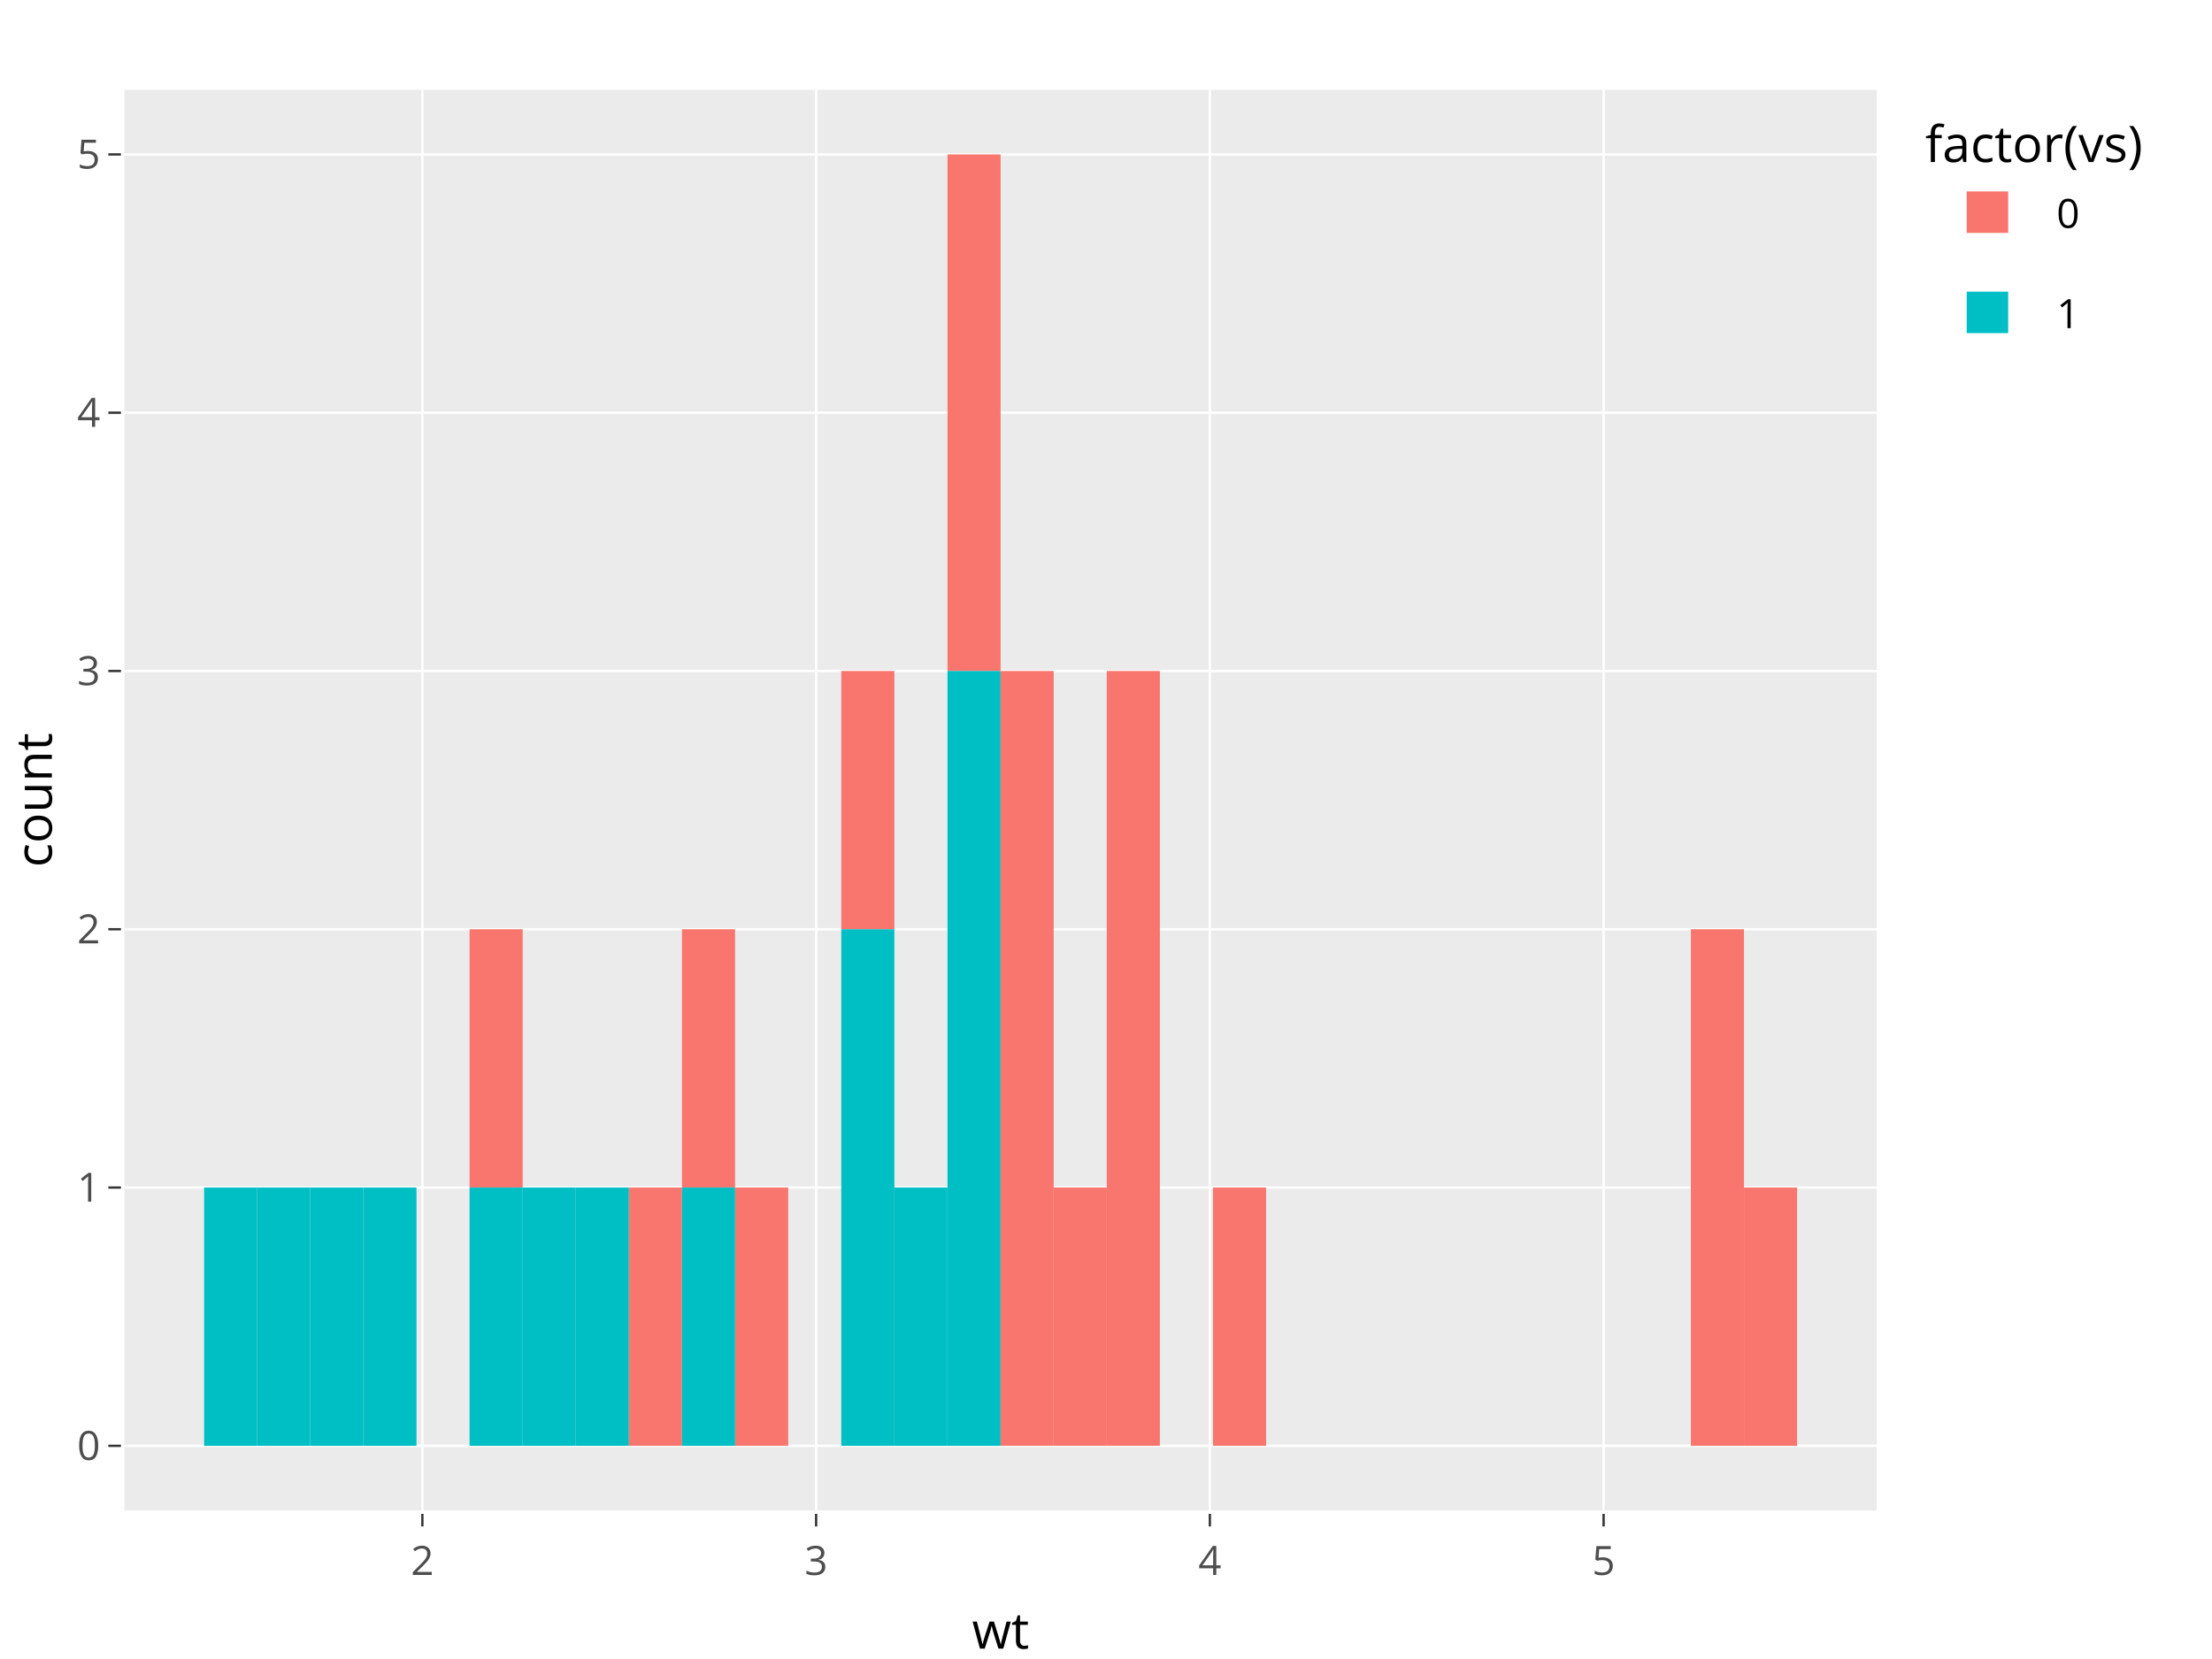
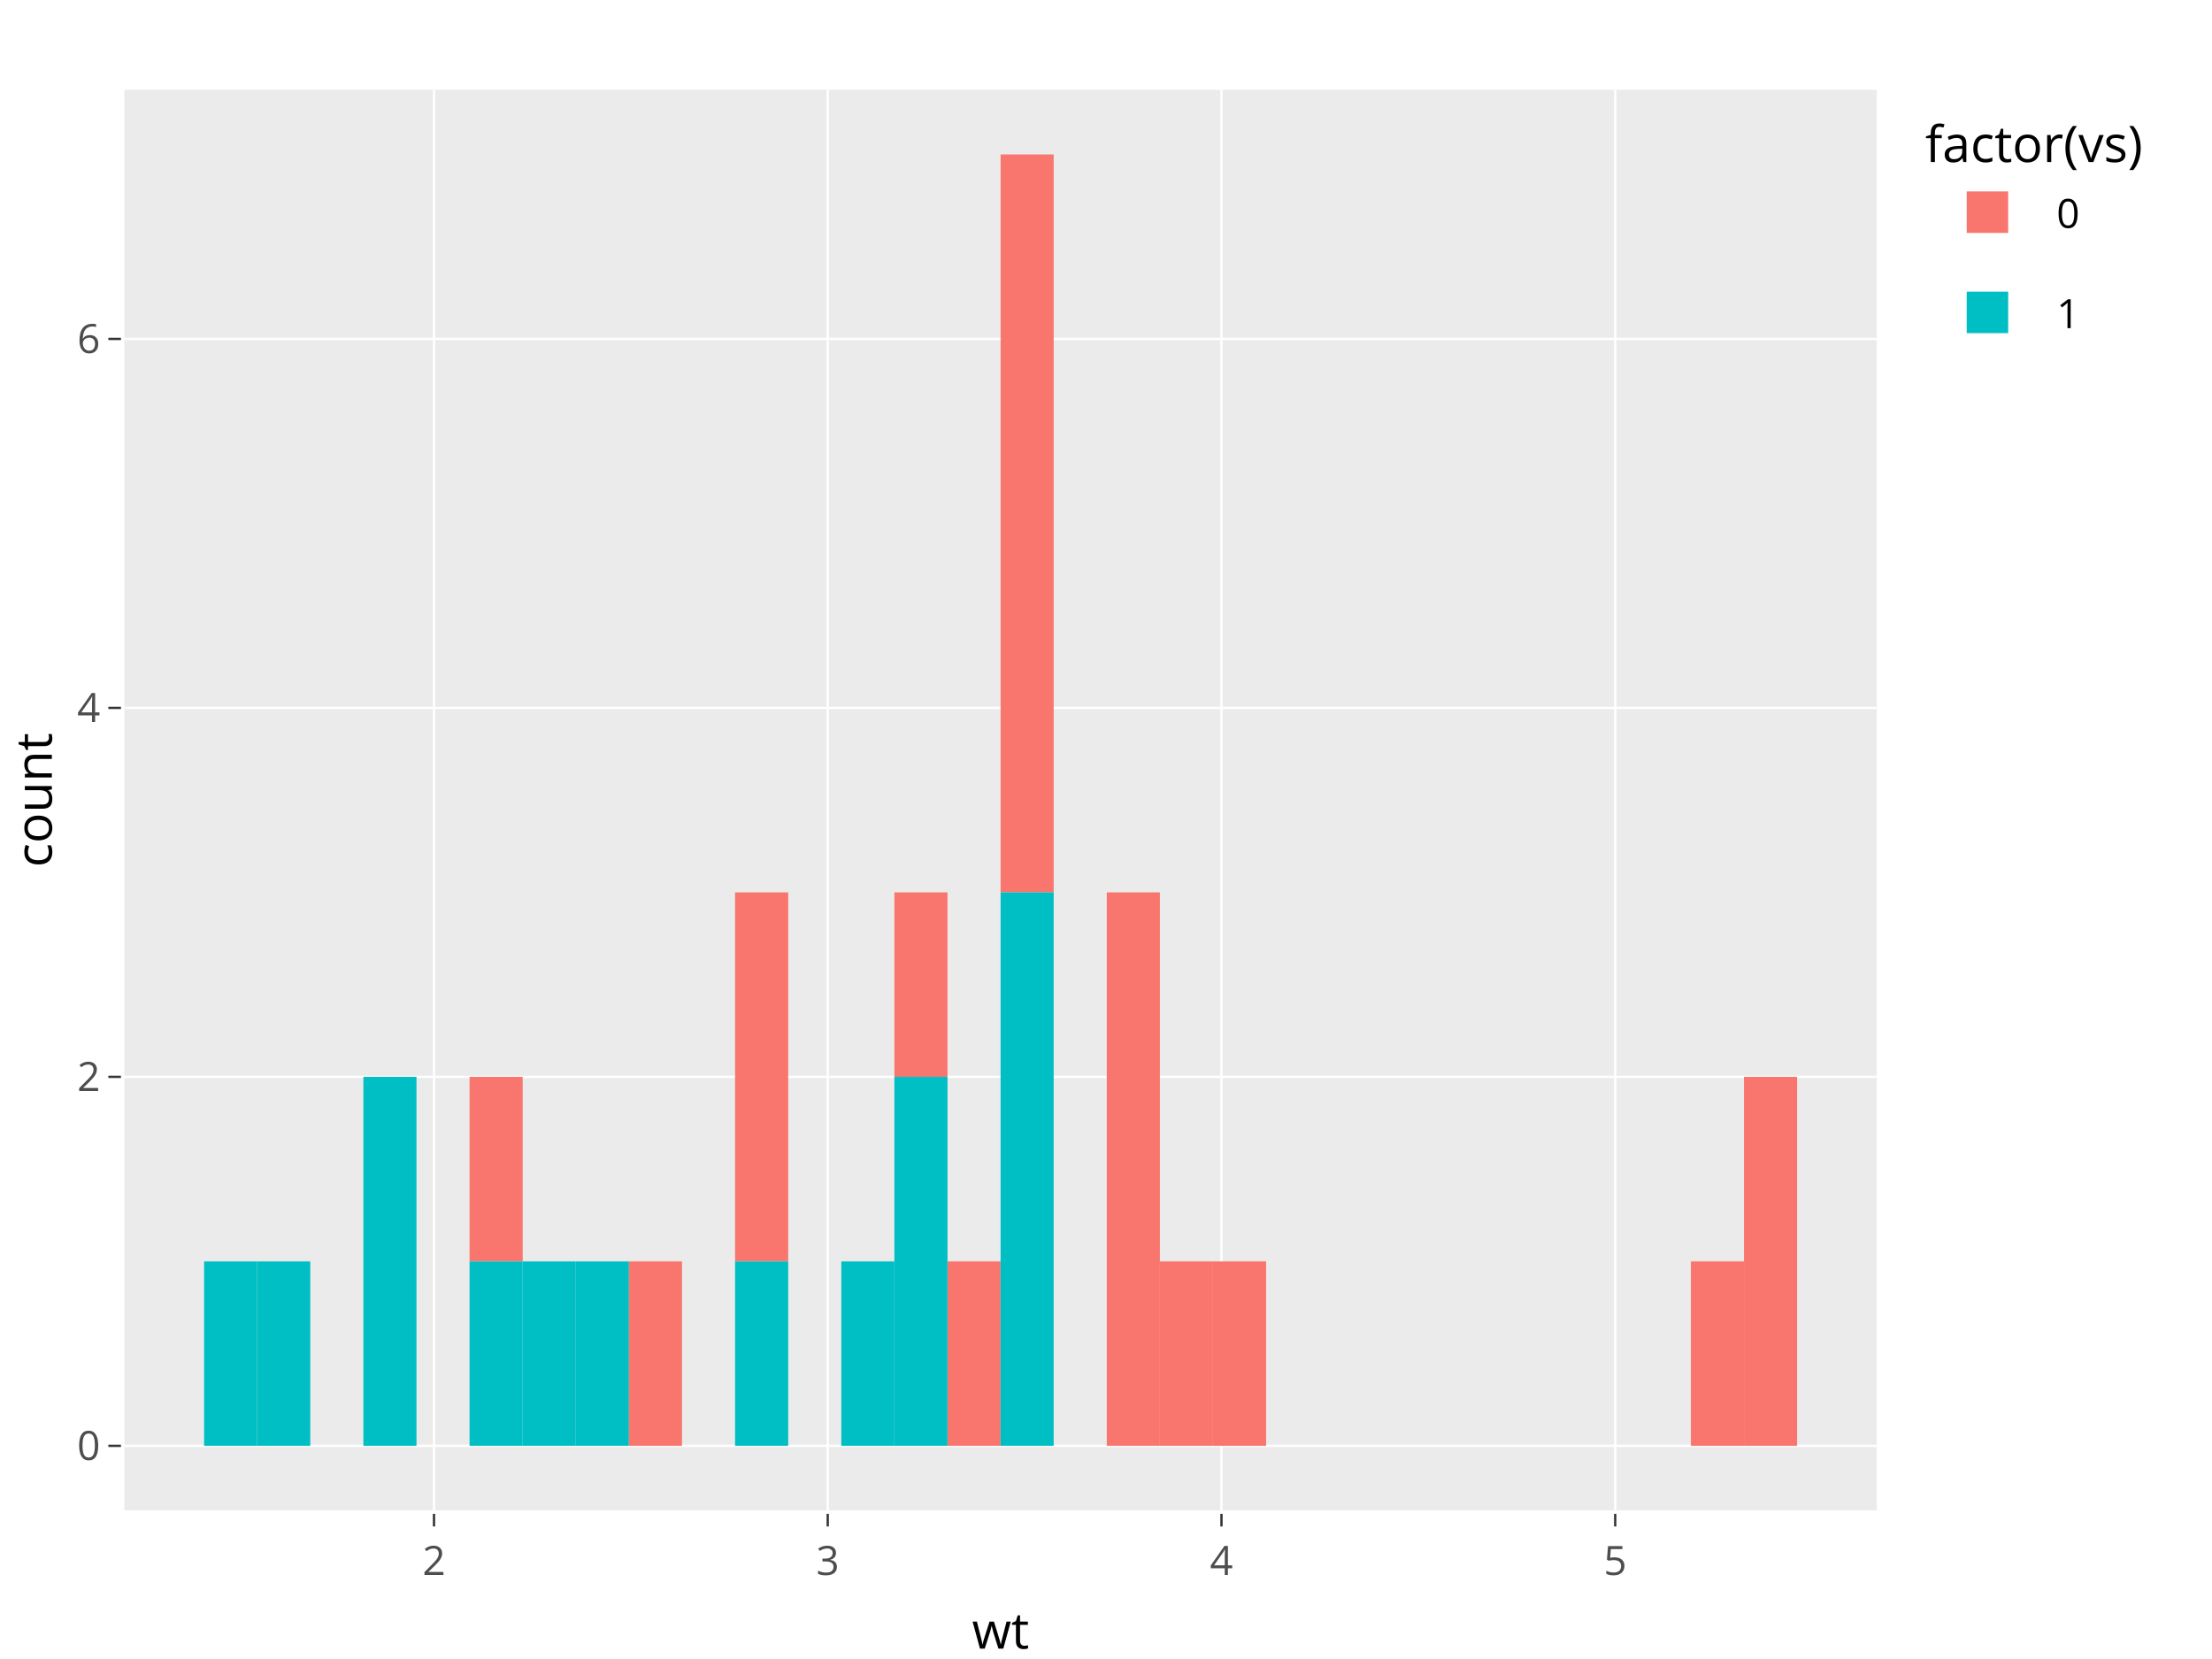
<svg xmlns="http://www.w3.org/2000/svg" class="main-svg" width="640" height="480" style="" viewBox="0 0 640 480">
  <rect x="0" y="0" width="640" height="480" style="fill: rgb(255, 255, 255); fill-opacity: 1;" />
  <defs id="defs-">
    <g class="clips">
      <clipPath id="clipxyplot" class="plotclip">
        <rect width="507" height="411" />
      </clipPath>
      <clipPath class="axesclip" id="clipx">
        <rect x="36" y="0" width="507" height="480" />
      </clipPath>
      <clipPath class="axesclip" id="clipy">
        <rect x="0" y="26" width="640" height="411" />
      </clipPath>
      <clipPath class="axesclip" id="clipxy">
        <rect x="36" y="26" width="507" height="411" />
      </clipPath>
    </g>
    <g class="gradients" />
    <g class="patterns" />
  </defs>
  <g class="bglayer">
    <rect class="bg" x="36" y="26" width="507" height="411" style="fill: rgb(235, 235, 235); fill-opacity: 1; stroke-width: 0;" />
  </g>
  <g class="layer-below">
    <g class="imagelayer" />
-     <g class="shapelayer" />
+     <g class="shapelayer">
+       <path data-index="0" fill-rule="evenodd" d="M36,437H543V26H36Z" style="opacity: 1; stroke: rgb(0, 0, 0); stroke-opacity: 0; fill: rgb(0, 0, 0); fill-opacity: 0; stroke-width: 0px;" />
+     </g>
  </g>
  <g class="cartesianlayer">
    <g class="subplot xy">
      <g class="layer-subplot">
        <g class="shapelayer" />
        <g class="imagelayer" />
      </g>
      <g class="gridlayer">
        <g class="x">
-           <path class="xgrid crisp" transform="translate(122.21,0)" d="M0,26v411" style="stroke: rgb(255, 255, 255); stroke-opacity: 1; stroke-width: 0.664px;" />
-           <path class="xgrid crisp" transform="translate(236.13,0)" d="M0,26v411" style="stroke: rgb(255, 255, 255); stroke-opacity: 1; stroke-width: 0.664px;" />
-           <path class="xgrid crisp" transform="translate(350.05,0)" d="M0,26v411" style="stroke: rgb(255, 255, 255); stroke-opacity: 1; stroke-width: 0.664px;" />
-           <path class="xgrid crisp" transform="translate(463.97,0)" d="M0,26v411" style="stroke: rgb(255, 255, 255); stroke-opacity: 1; stroke-width: 0.664px;" />
+           <path class="xgrid crisp" transform="translate(125.57,0)" d="M0,26v411" style="stroke: rgb(255, 255, 255); stroke-opacity: 1; stroke-width: 0.664px;" />
+           <path class="xgrid crisp" transform="translate(239.49,0)" d="M0,26v411" style="stroke: rgb(255, 255, 255); stroke-opacity: 1; stroke-width: 0.664px;" />
+           <path class="xgrid crisp" transform="translate(353.41,0)" d="M0,26v411" style="stroke: rgb(255, 255, 255); stroke-opacity: 1; stroke-width: 0.664px;" />
+           <path class="xgrid crisp" transform="translate(467.33,0)" d="M0,26v411" style="stroke: rgb(255, 255, 255); stroke-opacity: 1; stroke-width: 0.664px;" />
        </g>
        <g class="y">
          <path class="ygrid crisp" transform="translate(0,418.32)" d="M36,0h507" style="stroke: rgb(255, 255, 255); stroke-opacity: 1; stroke-width: 0.664px;" />
-           <path class="ygrid crisp" transform="translate(0,343.59)" d="M36,0h507" style="stroke: rgb(255, 255, 255); stroke-opacity: 1; stroke-width: 0.664px;" />
-           <path class="ygrid crisp" transform="translate(0,268.86)" d="M36,0h507" style="stroke: rgb(255, 255, 255); stroke-opacity: 1; stroke-width: 0.664px;" />
-           <path class="ygrid crisp" transform="translate(0,194.14)" d="M36,0h507" style="stroke: rgb(255, 255, 255); stroke-opacity: 1; stroke-width: 0.664px;" />
-           <path class="ygrid crisp" transform="translate(0,119.41)" d="M36,0h507" style="stroke: rgb(255, 255, 255); stroke-opacity: 1; stroke-width: 0.664px;" />
-           <path class="ygrid crisp" transform="translate(0,44.68)" d="M36,0h507" style="stroke: rgb(255, 255, 255); stroke-opacity: 1; stroke-width: 0.664px;" />
+           <path class="ygrid crisp" transform="translate(0,311.56)" d="M36,0h507" style="stroke: rgb(255, 255, 255); stroke-opacity: 1; stroke-width: 0.664px;" />
+           <path class="ygrid crisp" transform="translate(0,204.81)" d="M36,0h507" style="stroke: rgb(255, 255, 255); stroke-opacity: 1; stroke-width: 0.664px;" />
+           <path class="ygrid crisp" transform="translate(0,98.06)" d="M36,0h507" style="stroke: rgb(255, 255, 255); stroke-opacity: 1; stroke-width: 0.664px;" />
        </g>
      </g>
      <g class="zerolinelayer" />
      <path class="xlines-below" />
      <path class="ylines-below" />
      <g class="overlines-below" />
      <g class="xaxislayer-below" />
      <g class="yaxislayer-below" />
      <g class="overaxes-below" />
      <g class="plot" transform="translate(36,26)" clip-path="url(#clipxyplot)">
        <g class="barlayer mlayer">
          <g class="trace bars" style="opacity: 1;">
            <g class="points">
              <g class="point">
-                 <path d="M23.05,317.59V317.59H38.41V317.59Z" style="vector-effect: non-scaling-stroke; opacity: 1; stroke-width: 1.89px; fill: rgb(248, 118, 109); fill-opacity: 1; stroke: rgb(0, 0, 0); stroke-opacity: 0;" />
-               </g>
-               <g class="point">
-                 <path d="M38.41,317.59V317.59H53.77V317.59Z" style="vector-effect: non-scaling-stroke; opacity: 1; stroke-width: 1.89px; fill: rgb(248, 118, 109); fill-opacity: 1; stroke: rgb(0, 0, 0); stroke-opacity: 0;" />
-               </g>
-               <g class="point">
-                 <path d="M53.77,317.59V317.59H69.14V317.59Z" style="vector-effect: non-scaling-stroke; opacity: 1; stroke-width: 1.89px; fill: rgb(248, 118, 109); fill-opacity: 1; stroke: rgb(0, 0, 0); stroke-opacity: 0;" />
-               </g>
-               <g class="point">
-                 <path d="M69.14,317.59V317.59H84.5V317.59Z" style="vector-effect: non-scaling-stroke; opacity: 1; stroke-width: 1.89px; fill: rgb(248, 118, 109); fill-opacity: 1; stroke: rgb(0, 0, 0); stroke-opacity: 0;" />
+                 <path d="M23.05,338.94V338.94H38.41V338.94Z" style="vector-effect: non-scaling-stroke; opacity: 1; stroke-width: 1.89px; fill: rgb(248, 118, 109); fill-opacity: 1; stroke: rgb(0, 0, 0); stroke-opacity: 0;" />
+               </g>
+               <g class="point">
+                 <path d="M38.41,338.94V338.94H53.77V338.94Z" style="vector-effect: non-scaling-stroke; opacity: 1; stroke-width: 1.89px; fill: rgb(248, 118, 109); fill-opacity: 1; stroke: rgb(0, 0, 0); stroke-opacity: 0;" />
+               </g>
+               <g class="point">
+                 <path d="M53.77,392.32V392.32H69.14V392.32Z" style="vector-effect: non-scaling-stroke; opacity: 1; stroke-width: 1.89px; fill: rgb(248, 118, 109); fill-opacity: 1; stroke: rgb(0, 0, 0); stroke-opacity: 0;" />
+               </g>
+               <g class="point">
+                 <path d="M69.14,285.56V285.56H84.5V285.56Z" style="vector-effect: non-scaling-stroke; opacity: 1; stroke-width: 1.89px; fill: rgb(248, 118, 109); fill-opacity: 1; stroke: rgb(0, 0, 0); stroke-opacity: 0;" />
              </g>
              <g class="point">
                <path d="M84.5,392.32V392.32H99.86V392.32Z" style="vector-effect: non-scaling-stroke; opacity: 1; stroke-width: 1.89px; fill: rgb(248, 118, 109); fill-opacity: 1; stroke: rgb(0, 0, 0); stroke-opacity: 0;" />
              </g>
              <g class="point">
-                 <path d="M99.86,317.59V242.86H115.23V317.59Z" style="vector-effect: non-scaling-stroke; opacity: 1; stroke-width: 1.89px; fill: rgb(248, 118, 109); fill-opacity: 1; stroke: rgb(0, 0, 0); stroke-opacity: 0;" />
-               </g>
-               <g class="point">
-                 <path d="M115.23,317.59V317.59H130.59V317.59Z" style="vector-effect: non-scaling-stroke; opacity: 1; stroke-width: 1.89px; fill: rgb(248, 118, 109); fill-opacity: 1; stroke: rgb(0, 0, 0); stroke-opacity: 0;" />
-               </g>
-               <g class="point">
-                 <path d="M130.59,317.59V317.59H145.95V317.59Z" style="vector-effect: non-scaling-stroke; opacity: 1; stroke-width: 1.89px; fill: rgb(248, 118, 109); fill-opacity: 1; stroke: rgb(0, 0, 0); stroke-opacity: 0;" />
-               </g>
-               <g class="point">
-                 <path d="M145.95,392.32V317.59H161.32V392.32Z" style="vector-effect: non-scaling-stroke; opacity: 1; stroke-width: 1.89px; fill: rgb(248, 118, 109); fill-opacity: 1; stroke: rgb(0, 0, 0); stroke-opacity: 0;" />
-               </g>
-               <g class="point">
-                 <path d="M161.32,317.59V242.86H176.68V317.59Z" style="vector-effect: non-scaling-stroke; opacity: 1; stroke-width: 1.89px; fill: rgb(248, 118, 109); fill-opacity: 1; stroke: rgb(0, 0, 0); stroke-opacity: 0;" />
-               </g>
-               <g class="point">
-                 <path d="M176.68,392.32V317.59H192.05V392.32Z" style="vector-effect: non-scaling-stroke; opacity: 1; stroke-width: 1.89px; fill: rgb(248, 118, 109); fill-opacity: 1; stroke: rgb(0, 0, 0); stroke-opacity: 0;" />
+                 <path d="M99.86,338.94V285.56H115.23V338.94Z" style="vector-effect: non-scaling-stroke; opacity: 1; stroke-width: 1.89px; fill: rgb(248, 118, 109); fill-opacity: 1; stroke: rgb(0, 0, 0); stroke-opacity: 0;" />
+               </g>
+               <g class="point">
+                 <path d="M115.23,338.94V338.94H130.59V338.94Z" style="vector-effect: non-scaling-stroke; opacity: 1; stroke-width: 1.89px; fill: rgb(248, 118, 109); fill-opacity: 1; stroke: rgb(0, 0, 0); stroke-opacity: 0;" />
+               </g>
+               <g class="point">
+                 <path d="M130.59,338.94V338.94H145.95V338.94Z" style="vector-effect: non-scaling-stroke; opacity: 1; stroke-width: 1.89px; fill: rgb(248, 118, 109); fill-opacity: 1; stroke: rgb(0, 0, 0); stroke-opacity: 0;" />
+               </g>
+               <g class="point">
+                 <path d="M145.95,392.32V338.94H161.32V392.32Z" style="vector-effect: non-scaling-stroke; opacity: 1; stroke-width: 1.89px; fill: rgb(248, 118, 109); fill-opacity: 1; stroke: rgb(0, 0, 0); stroke-opacity: 0;" />
+               </g>
+               <g class="point">
+                 <path d="M161.32,392.32V392.32H176.68V392.32Z" style="vector-effect: non-scaling-stroke; opacity: 1; stroke-width: 1.89px; fill: rgb(248, 118, 109); fill-opacity: 1; stroke: rgb(0, 0, 0); stroke-opacity: 0;" />
+               </g>
+               <g class="point">
+                 <path d="M176.68,338.94V232.19H192.05V338.94Z" style="vector-effect: non-scaling-stroke; opacity: 1; stroke-width: 1.89px; fill: rgb(248, 118, 109); fill-opacity: 1; stroke: rgb(0, 0, 0); stroke-opacity: 0;" />
              </g>
              <g class="point">
                <path d="M192.05,392.32V392.32H207.41V392.32Z" style="vector-effect: non-scaling-stroke; opacity: 1; stroke-width: 1.89px; fill: rgb(248, 118, 109); fill-opacity: 1; stroke: rgb(0, 0, 0); stroke-opacity: 0;" />
              </g>
              <g class="point">
-                 <path d="M207.41,242.86V168.14H222.77V242.86Z" style="vector-effect: non-scaling-stroke; opacity: 1; stroke-width: 1.89px; fill: rgb(248, 118, 109); fill-opacity: 1; stroke: rgb(0, 0, 0); stroke-opacity: 0;" />
-               </g>
-               <g class="point">
-                 <path d="M222.77,317.59V317.59H238.14V317.59Z" style="vector-effect: non-scaling-stroke; opacity: 1; stroke-width: 1.89px; fill: rgb(248, 118, 109); fill-opacity: 1; stroke: rgb(0, 0, 0); stroke-opacity: 0;" />
-               </g>
-               <g class="point">
-                 <path d="M238.14,168.14V18.68H253.5V168.14Z" style="vector-effect: non-scaling-stroke; opacity: 1; stroke-width: 1.89px; fill: rgb(248, 118, 109); fill-opacity: 1; stroke: rgb(0, 0, 0); stroke-opacity: 0;" />
-               </g>
-               <g class="point">
-                 <path d="M253.5,392.32V168.14H268.86V392.32Z" style="vector-effect: non-scaling-stroke; opacity: 1; stroke-width: 1.89px; fill: rgb(248, 118, 109); fill-opacity: 1; stroke: rgb(0, 0, 0); stroke-opacity: 0;" />
-               </g>
-               <g class="point">
-                 <path d="M268.86,392.32V317.59H284.23V392.32Z" style="vector-effect: non-scaling-stroke; opacity: 1; stroke-width: 1.89px; fill: rgb(248, 118, 109); fill-opacity: 1; stroke: rgb(0, 0, 0); stroke-opacity: 0;" />
-               </g>
-               <g class="point">
-                 <path d="M284.23,392.32V168.14H299.59V392.32Z" style="vector-effect: non-scaling-stroke; opacity: 1; stroke-width: 1.89px; fill: rgb(248, 118, 109); fill-opacity: 1; stroke: rgb(0, 0, 0); stroke-opacity: 0;" />
-               </g>
-               <g class="point">
-                 <path d="M299.59,392.32V392.32H314.95V392.32Z" style="vector-effect: non-scaling-stroke; opacity: 1; stroke-width: 1.89px; fill: rgb(248, 118, 109); fill-opacity: 1; stroke: rgb(0, 0, 0); stroke-opacity: 0;" />
-               </g>
-               <g class="point">
-                 <path d="M314.95,392.32V317.59H330.32V392.32Z" style="vector-effect: non-scaling-stroke; opacity: 1; stroke-width: 1.89px; fill: rgb(248, 118, 109); fill-opacity: 1; stroke: rgb(0, 0, 0); stroke-opacity: 0;" />
+                 <path d="M207.41,338.94V338.94H222.77V338.94Z" style="vector-effect: non-scaling-stroke; opacity: 1; stroke-width: 1.89px; fill: rgb(248, 118, 109); fill-opacity: 1; stroke: rgb(0, 0, 0); stroke-opacity: 0;" />
+               </g>
+               <g class="point">
+                 <path d="M222.77,285.56V232.19H238.14V285.56Z" style="vector-effect: non-scaling-stroke; opacity: 1; stroke-width: 1.89px; fill: rgb(248, 118, 109); fill-opacity: 1; stroke: rgb(0, 0, 0); stroke-opacity: 0;" />
+               </g>
+               <g class="point">
+                 <path d="M238.14,392.32V338.94H253.5V392.32Z" style="vector-effect: non-scaling-stroke; opacity: 1; stroke-width: 1.89px; fill: rgb(248, 118, 109); fill-opacity: 1; stroke: rgb(0, 0, 0); stroke-opacity: 0;" />
+               </g>
+               <g class="point">
+                 <path d="M253.5,232.19V18.68H268.86V232.19Z" style="vector-effect: non-scaling-stroke; opacity: 1; stroke-width: 1.89px; fill: rgb(248, 118, 109); fill-opacity: 1; stroke: rgb(0, 0, 0); stroke-opacity: 0;" />
+               </g>
+               <g class="point">
+                 <path d="M268.86,392.32V392.32H284.23V392.32Z" style="vector-effect: non-scaling-stroke; opacity: 1; stroke-width: 1.89px; fill: rgb(248, 118, 109); fill-opacity: 1; stroke: rgb(0, 0, 0); stroke-opacity: 0;" />
+               </g>
+               <g class="point">
+                 <path d="M284.23,392.32V232.19H299.59V392.32Z" style="vector-effect: non-scaling-stroke; opacity: 1; stroke-width: 1.89px; fill: rgb(248, 118, 109); fill-opacity: 1; stroke: rgb(0, 0, 0); stroke-opacity: 0;" />
+               </g>
+               <g class="point">
+                 <path d="M299.59,392.32V338.94H314.95V392.32Z" style="vector-effect: non-scaling-stroke; opacity: 1; stroke-width: 1.89px; fill: rgb(248, 118, 109); fill-opacity: 1; stroke: rgb(0, 0, 0); stroke-opacity: 0;" />
+               </g>
+               <g class="point">
+                 <path d="M314.95,392.32V338.94H330.32V392.32Z" style="vector-effect: non-scaling-stroke; opacity: 1; stroke-width: 1.89px; fill: rgb(248, 118, 109); fill-opacity: 1; stroke: rgb(0, 0, 0); stroke-opacity: 0;" />
              </g>
              <g class="point">
                <path d="M330.32,392.32V392.32H345.68V392.32Z" style="vector-effect: non-scaling-stroke; opacity: 1; stroke-width: 1.89px; fill: rgb(248, 118, 109); fill-opacity: 1; stroke: rgb(0, 0, 0); stroke-opacity: 0;" />
              </g>
              <g class="point">
                <path d="M345.68,392.32V392.32H361.05V392.32Z" style="vector-effect: non-scaling-stroke; opacity: 1; stroke-width: 1.89px; fill: rgb(248, 118, 109); fill-opacity: 1; stroke: rgb(0, 0, 0); stroke-opacity: 0;" />
              </g>
              <g class="point">
                <path d="M361.05,392.32V392.32H376.41V392.32Z" style="vector-effect: non-scaling-stroke; opacity: 1; stroke-width: 1.89px; fill: rgb(248, 118, 109); fill-opacity: 1; stroke: rgb(0, 0, 0); stroke-opacity: 0;" />
              </g>
              <g class="point">
                <path d="M376.41,392.32V392.32H391.77V392.32Z" style="vector-effect: non-scaling-stroke; opacity: 1; stroke-width: 1.89px; fill: rgb(248, 118, 109); fill-opacity: 1; stroke: rgb(0, 0, 0); stroke-opacity: 0;" />
              </g>
              <g class="point">
                <path d="M391.77,392.32V392.32H407.14V392.32Z" style="vector-effect: non-scaling-stroke; opacity: 1; stroke-width: 1.89px; fill: rgb(248, 118, 109); fill-opacity: 1; stroke: rgb(0, 0, 0); stroke-opacity: 0;" />
              </g>
              <g class="point">
                <path d="M407.14,392.32V392.32H422.5V392.32Z" style="vector-effect: non-scaling-stroke; opacity: 1; stroke-width: 1.89px; fill: rgb(248, 118, 109); fill-opacity: 1; stroke: rgb(0, 0, 0); stroke-opacity: 0;" />
              </g>
              <g class="point">
                <path d="M422.5,392.32V392.32H437.86V392.32Z" style="vector-effect: non-scaling-stroke; opacity: 1; stroke-width: 1.89px; fill: rgb(248, 118, 109); fill-opacity: 1; stroke: rgb(0, 0, 0); stroke-opacity: 0;" />
              </g>
              <g class="point">
                <path d="M437.86,392.32V392.32H453.23V392.32Z" style="vector-effect: non-scaling-stroke; opacity: 1; stroke-width: 1.89px; fill: rgb(248, 118, 109); fill-opacity: 1; stroke: rgb(0, 0, 0); stroke-opacity: 0;" />
              </g>
              <g class="point">
-                 <path d="M453.23,392.32V242.86H468.59V392.32Z" style="vector-effect: non-scaling-stroke; opacity: 1; stroke-width: 1.89px; fill: rgb(248, 118, 109); fill-opacity: 1; stroke: rgb(0, 0, 0); stroke-opacity: 0;" />
-               </g>
-               <g class="point">
-                 <path d="M468.59,392.32V317.59H483.95V392.32Z" style="vector-effect: non-scaling-stroke; opacity: 1; stroke-width: 1.89px; fill: rgb(248, 118, 109); fill-opacity: 1; stroke: rgb(0, 0, 0); stroke-opacity: 0;" />
+                 <path d="M453.23,392.32V338.94H468.59V392.32Z" style="vector-effect: non-scaling-stroke; opacity: 1; stroke-width: 1.89px; fill: rgb(248, 118, 109); fill-opacity: 1; stroke: rgb(0, 0, 0); stroke-opacity: 0;" />
+               </g>
+               <g class="point">
+                 <path d="M468.59,392.32V285.56H483.95V392.32Z" style="vector-effect: non-scaling-stroke; opacity: 1; stroke-width: 1.89px; fill: rgb(248, 118, 109); fill-opacity: 1; stroke: rgb(0, 0, 0); stroke-opacity: 0;" />
              </g>
            </g>
          </g>
          <g class="trace bars" style="opacity: 1;">
            <g class="points">
              <g class="point">
-                 <path d="M23.05,392.32V317.59H38.41V392.32Z" style="vector-effect: non-scaling-stroke; opacity: 1; stroke-width: 1.89px; fill: rgb(0, 191, 196); fill-opacity: 1; stroke: rgb(0, 0, 0); stroke-opacity: 0;" />
-               </g>
-               <g class="point">
-                 <path d="M38.41,392.32V317.59H53.77V392.32Z" style="vector-effect: non-scaling-stroke; opacity: 1; stroke-width: 1.89px; fill: rgb(0, 191, 196); fill-opacity: 1; stroke: rgb(0, 0, 0); stroke-opacity: 0;" />
-               </g>
-               <g class="point">
-                 <path d="M53.77,392.32V317.59H69.14V392.32Z" style="vector-effect: non-scaling-stroke; opacity: 1; stroke-width: 1.89px; fill: rgb(0, 191, 196); fill-opacity: 1; stroke: rgb(0, 0, 0); stroke-opacity: 0;" />
-               </g>
-               <g class="point">
-                 <path d="M69.14,392.32V317.59H84.5V392.32Z" style="vector-effect: non-scaling-stroke; opacity: 1; stroke-width: 1.89px; fill: rgb(0, 191, 196); fill-opacity: 1; stroke: rgb(0, 0, 0); stroke-opacity: 0;" />
+                 <path d="M23.05,392.32V338.94H38.41V392.32Z" style="vector-effect: non-scaling-stroke; opacity: 1; stroke-width: 1.89px; fill: rgb(0, 191, 196); fill-opacity: 1; stroke: rgb(0, 0, 0); stroke-opacity: 0;" />
+               </g>
+               <g class="point">
+                 <path d="M38.41,392.32V338.94H53.77V392.32Z" style="vector-effect: non-scaling-stroke; opacity: 1; stroke-width: 1.89px; fill: rgb(0, 191, 196); fill-opacity: 1; stroke: rgb(0, 0, 0); stroke-opacity: 0;" />
+               </g>
+               <g class="point">
+                 <path d="M53.77,392.32V392.32H69.14V392.32Z" style="vector-effect: non-scaling-stroke; opacity: 1; stroke-width: 1.89px; fill: rgb(0, 191, 196); fill-opacity: 1; stroke: rgb(0, 0, 0); stroke-opacity: 0;" />
+               </g>
+               <g class="point">
+                 <path d="M69.14,392.32V285.56H84.5V392.32Z" style="vector-effect: non-scaling-stroke; opacity: 1; stroke-width: 1.89px; fill: rgb(0, 191, 196); fill-opacity: 1; stroke: rgb(0, 0, 0); stroke-opacity: 0;" />
              </g>
              <g class="point">
                <path d="M84.5,392.32V392.32H99.86V392.32Z" style="vector-effect: non-scaling-stroke; opacity: 1; stroke-width: 1.89px; fill: rgb(0, 191, 196); fill-opacity: 1; stroke: rgb(0, 0, 0); stroke-opacity: 0;" />
              </g>
              <g class="point">
-                 <path d="M99.86,392.32V317.59H115.23V392.32Z" style="vector-effect: non-scaling-stroke; opacity: 1; stroke-width: 1.89px; fill: rgb(0, 191, 196); fill-opacity: 1; stroke: rgb(0, 0, 0); stroke-opacity: 0;" />
-               </g>
-               <g class="point">
-                 <path d="M115.23,392.32V317.59H130.59V392.32Z" style="vector-effect: non-scaling-stroke; opacity: 1; stroke-width: 1.89px; fill: rgb(0, 191, 196); fill-opacity: 1; stroke: rgb(0, 0, 0); stroke-opacity: 0;" />
-               </g>
-               <g class="point">
-                 <path d="M130.59,392.32V317.59H145.95V392.32Z" style="vector-effect: non-scaling-stroke; opacity: 1; stroke-width: 1.89px; fill: rgb(0, 191, 196); fill-opacity: 1; stroke: rgb(0, 0, 0); stroke-opacity: 0;" />
+                 <path d="M99.86,392.32V338.94H115.23V392.32Z" style="vector-effect: non-scaling-stroke; opacity: 1; stroke-width: 1.89px; fill: rgb(0, 191, 196); fill-opacity: 1; stroke: rgb(0, 0, 0); stroke-opacity: 0;" />
+               </g>
+               <g class="point">
+                 <path d="M115.23,392.32V338.94H130.59V392.32Z" style="vector-effect: non-scaling-stroke; opacity: 1; stroke-width: 1.89px; fill: rgb(0, 191, 196); fill-opacity: 1; stroke: rgb(0, 0, 0); stroke-opacity: 0;" />
+               </g>
+               <g class="point">
+                 <path d="M130.59,392.32V338.94H145.95V392.32Z" style="vector-effect: non-scaling-stroke; opacity: 1; stroke-width: 1.89px; fill: rgb(0, 191, 196); fill-opacity: 1; stroke: rgb(0, 0, 0); stroke-opacity: 0;" />
              </g>
              <g class="point">
                <path d="M145.95,392.32V392.32H161.32V392.32Z" style="vector-effect: non-scaling-stroke; opacity: 1; stroke-width: 1.89px; fill: rgb(0, 191, 196); fill-opacity: 1; stroke: rgb(0, 0, 0); stroke-opacity: 0;" />
              </g>
              <g class="point">
-                 <path d="M161.32,392.32V317.59H176.68V392.32Z" style="vector-effect: non-scaling-stroke; opacity: 1; stroke-width: 1.89px; fill: rgb(0, 191, 196); fill-opacity: 1; stroke: rgb(0, 0, 0); stroke-opacity: 0;" />
-               </g>
-               <g class="point">
-                 <path d="M176.68,392.32V392.32H192.05V392.32Z" style="vector-effect: non-scaling-stroke; opacity: 1; stroke-width: 1.89px; fill: rgb(0, 191, 196); fill-opacity: 1; stroke: rgb(0, 0, 0); stroke-opacity: 0;" />
+                 <path d="M161.32,392.32V392.32H176.68V392.32Z" style="vector-effect: non-scaling-stroke; opacity: 1; stroke-width: 1.89px; fill: rgb(0, 191, 196); fill-opacity: 1; stroke: rgb(0, 0, 0); stroke-opacity: 0;" />
+               </g>
+               <g class="point">
+                 <path d="M176.68,392.32V338.94H192.05V392.32Z" style="vector-effect: non-scaling-stroke; opacity: 1; stroke-width: 1.89px; fill: rgb(0, 191, 196); fill-opacity: 1; stroke: rgb(0, 0, 0); stroke-opacity: 0;" />
              </g>
              <g class="point">
                <path d="M192.05,392.32V392.32H207.41V392.32Z" style="vector-effect: non-scaling-stroke; opacity: 1; stroke-width: 1.89px; fill: rgb(0, 191, 196); fill-opacity: 1; stroke: rgb(0, 0, 0); stroke-opacity: 0;" />
              </g>
              <g class="point">
-                 <path d="M207.41,392.32V242.86H222.77V392.32Z" style="vector-effect: non-scaling-stroke; opacity: 1; stroke-width: 1.89px; fill: rgb(0, 191, 196); fill-opacity: 1; stroke: rgb(0, 0, 0); stroke-opacity: 0;" />
-               </g>
-               <g class="point">
-                 <path d="M222.77,392.32V317.59H238.14V392.32Z" style="vector-effect: non-scaling-stroke; opacity: 1; stroke-width: 1.89px; fill: rgb(0, 191, 196); fill-opacity: 1; stroke: rgb(0, 0, 0); stroke-opacity: 0;" />
-               </g>
-               <g class="point">
-                 <path d="M238.14,392.32V168.14H253.5V392.32Z" style="vector-effect: non-scaling-stroke; opacity: 1; stroke-width: 1.89px; fill: rgb(0, 191, 196); fill-opacity: 1; stroke: rgb(0, 0, 0); stroke-opacity: 0;" />
-               </g>
-               <g class="point">
-                 <path d="M253.5,392.32V392.32H268.86V392.32Z" style="vector-effect: non-scaling-stroke; opacity: 1; stroke-width: 1.89px; fill: rgb(0, 191, 196); fill-opacity: 1; stroke: rgb(0, 0, 0); stroke-opacity: 0;" />
+                 <path d="M207.41,392.32V338.94H222.77V392.32Z" style="vector-effect: non-scaling-stroke; opacity: 1; stroke-width: 1.89px; fill: rgb(0, 191, 196); fill-opacity: 1; stroke: rgb(0, 0, 0); stroke-opacity: 0;" />
+               </g>
+               <g class="point">
+                 <path d="M222.77,392.32V285.56H238.14V392.32Z" style="vector-effect: non-scaling-stroke; opacity: 1; stroke-width: 1.89px; fill: rgb(0, 191, 196); fill-opacity: 1; stroke: rgb(0, 0, 0); stroke-opacity: 0;" />
+               </g>
+               <g class="point">
+                 <path d="M238.14,392.32V392.32H253.5V392.32Z" style="vector-effect: non-scaling-stroke; opacity: 1; stroke-width: 1.89px; fill: rgb(0, 191, 196); fill-opacity: 1; stroke: rgb(0, 0, 0); stroke-opacity: 0;" />
+               </g>
+               <g class="point">
+                 <path d="M253.5,392.32V232.19H268.86V392.32Z" style="vector-effect: non-scaling-stroke; opacity: 1; stroke-width: 1.89px; fill: rgb(0, 191, 196); fill-opacity: 1; stroke: rgb(0, 0, 0); stroke-opacity: 0;" />
              </g>
              <g class="point">
                <path d="M268.86,392.32V392.32H284.23V392.32Z" style="vector-effect: non-scaling-stroke; opacity: 1; stroke-width: 1.89px; fill: rgb(0, 191, 196); fill-opacity: 1; stroke: rgb(0, 0, 0); stroke-opacity: 0;" />
              </g>
              <g class="point">
                <path d="M284.23,392.32V392.32H299.59V392.32Z" style="vector-effect: non-scaling-stroke; opacity: 1; stroke-width: 1.89px; fill: rgb(0, 191, 196); fill-opacity: 1; stroke: rgb(0, 0, 0); stroke-opacity: 0;" />
              </g>
              <g class="point">
                <path d="M299.59,392.32V392.32H314.95V392.32Z" style="vector-effect: non-scaling-stroke; opacity: 1; stroke-width: 1.89px; fill: rgb(0, 191, 196); fill-opacity: 1; stroke: rgb(0, 0, 0); stroke-opacity: 0;" />
              </g>
              <g class="point">
                <path d="M314.95,392.32V392.32H330.32V392.32Z" style="vector-effect: non-scaling-stroke; opacity: 1; stroke-width: 1.89px; fill: rgb(0, 191, 196); fill-opacity: 1; stroke: rgb(0, 0, 0); stroke-opacity: 0;" />
              </g>
              <g class="point">
                <path d="M330.32,392.32V392.32H345.68V392.32Z" style="vector-effect: non-scaling-stroke; opacity: 1; stroke-width: 1.89px; fill: rgb(0, 191, 196); fill-opacity: 1; stroke: rgb(0, 0, 0); stroke-opacity: 0;" />
              </g>
              <g class="point">
                <path d="M345.68,392.32V392.32H361.05V392.32Z" style="vector-effect: non-scaling-stroke; opacity: 1; stroke-width: 1.89px; fill: rgb(0, 191, 196); fill-opacity: 1; stroke: rgb(0, 0, 0); stroke-opacity: 0;" />
              </g>
              <g class="point">
                <path d="M361.05,392.32V392.32H376.41V392.32Z" style="vector-effect: non-scaling-stroke; opacity: 1; stroke-width: 1.89px; fill: rgb(0, 191, 196); fill-opacity: 1; stroke: rgb(0, 0, 0); stroke-opacity: 0;" />
              </g>
              <g class="point">
                <path d="M376.41,392.32V392.32H391.77V392.32Z" style="vector-effect: non-scaling-stroke; opacity: 1; stroke-width: 1.89px; fill: rgb(0, 191, 196); fill-opacity: 1; stroke: rgb(0, 0, 0); stroke-opacity: 0;" />
              </g>
              <g class="point">
                <path d="M391.77,392.32V392.32H407.14V392.32Z" style="vector-effect: non-scaling-stroke; opacity: 1; stroke-width: 1.89px; fill: rgb(0, 191, 196); fill-opacity: 1; stroke: rgb(0, 0, 0); stroke-opacity: 0;" />
              </g>
              <g class="point">
                <path d="M407.14,392.32V392.32H422.5V392.32Z" style="vector-effect: non-scaling-stroke; opacity: 1; stroke-width: 1.89px; fill: rgb(0, 191, 196); fill-opacity: 1; stroke: rgb(0, 0, 0); stroke-opacity: 0;" />
              </g>
              <g class="point">
                <path d="M422.5,392.32V392.32H437.86V392.32Z" style="vector-effect: non-scaling-stroke; opacity: 1; stroke-width: 1.89px; fill: rgb(0, 191, 196); fill-opacity: 1; stroke: rgb(0, 0, 0); stroke-opacity: 0;" />
              </g>
              <g class="point">
                <path d="M437.86,392.32V392.32H453.23V392.32Z" style="vector-effect: non-scaling-stroke; opacity: 1; stroke-width: 1.89px; fill: rgb(0, 191, 196); fill-opacity: 1; stroke: rgb(0, 0, 0); stroke-opacity: 0;" />
              </g>
              <g class="point">
                <path d="M453.23,392.32V392.32H468.59V392.32Z" style="vector-effect: non-scaling-stroke; opacity: 1; stroke-width: 1.89px; fill: rgb(0, 191, 196); fill-opacity: 1; stroke: rgb(0, 0, 0); stroke-opacity: 0;" />
              </g>
              <g class="point">
                <path d="M468.59,392.32V392.32H483.95V392.32Z" style="vector-effect: non-scaling-stroke; opacity: 1; stroke-width: 1.89px; fill: rgb(0, 191, 196); fill-opacity: 1; stroke: rgb(0, 0, 0); stroke-opacity: 0;" />
              </g>
            </g>
          </g>
        </g>
      </g>
      <g class="overplot" />
      <path class="xlines-above crisp" d="" style="fill: none; stroke-width: 1px; stroke: rgb(0, 0, 0); stroke-opacity: 0;" />
      <path class="ylines-above crisp" d="" style="fill: none; stroke-width: 1px; stroke: rgb(0, 0, 0); stroke-opacity: 0;" />
      <g class="overlines-above" />
      <g class="xaxislayer-above">
-         <path class="xtick ticks crisp" d="M0,438v3.653" transform="translate(122.21,0)" style="stroke: rgb(51, 51, 51); stroke-opacity: 1; stroke-width: 0.664px;" />
-         <path class="xtick ticks crisp" d="M0,438v3.653" transform="translate(236.13,0)" style="stroke: rgb(51, 51, 51); stroke-opacity: 1; stroke-width: 0.664px;" />
-         <path class="xtick ticks crisp" d="M0,438v3.653" transform="translate(350.05,0)" style="stroke: rgb(51, 51, 51); stroke-opacity: 1; stroke-width: 0.664px;" />
-         <path class="xtick ticks crisp" d="M0,438v3.653" transform="translate(463.97,0)" style="stroke: rgb(51, 51, 51); stroke-opacity: 1; stroke-width: 0.664px;" />
+         <path class="xtick ticks crisp" d="M0,438v3.653" transform="translate(125.57,0)" style="stroke: rgb(51, 51, 51); stroke-opacity: 1; stroke-width: 0.664px;" />
+         <path class="xtick ticks crisp" d="M0,438v3.653" transform="translate(239.49,0)" style="stroke: rgb(51, 51, 51); stroke-opacity: 1; stroke-width: 0.664px;" />
+         <path class="xtick ticks crisp" d="M0,438v3.653" transform="translate(353.41,0)" style="stroke: rgb(51, 51, 51); stroke-opacity: 1; stroke-width: 0.664px;" />
+         <path class="xtick ticks crisp" d="M0,438v3.653" transform="translate(467.33,0)" style="stroke: rgb(51, 51, 51); stroke-opacity: 1; stroke-width: 0.664px;" />
        <g class="xtick">
-           <text text-anchor="middle" x="0" y="455.68" transform="translate(122.21,0)" style="font-family: 'Open Sans', verdana, arial, sans-serif; font-size: 11.69px; fill: rgb(77, 77, 77); fill-opacity: 1; white-space: pre; opacity: 1;">2</text>
+           <text text-anchor="middle" x="0" y="455.68" transform="translate(125.57,0)" style="font-family: 'Open Sans', verdana, arial, sans-serif; font-size: 11.69px; fill: rgb(77, 77, 77); fill-opacity: 1; white-space: pre; opacity: 1;">2</text>
        </g>
        <g class="xtick">
-           <text text-anchor="middle" x="0" y="455.68" style="font-family: 'Open Sans', verdana, arial, sans-serif; font-size: 11.69px; fill: rgb(77, 77, 77); fill-opacity: 1; white-space: pre; opacity: 1;" transform="translate(236.13,0)">3</text>
+           <text text-anchor="middle" x="0" y="455.68" style="font-family: 'Open Sans', verdana, arial, sans-serif; font-size: 11.69px; fill: rgb(77, 77, 77); fill-opacity: 1; white-space: pre; opacity: 1;" transform="translate(239.49,0)">3</text>
        </g>
        <g class="xtick">
-           <text text-anchor="middle" x="0" y="455.68" style="font-family: 'Open Sans', verdana, arial, sans-serif; font-size: 11.69px; fill: rgb(77, 77, 77); fill-opacity: 1; white-space: pre; opacity: 1;" transform="translate(350.05,0)">4</text>
+           <text text-anchor="middle" x="0" y="455.68" style="font-family: 'Open Sans', verdana, arial, sans-serif; font-size: 11.69px; fill: rgb(77, 77, 77); fill-opacity: 1; white-space: pre; opacity: 1;" transform="translate(353.41,0)">4</text>
        </g>
        <g class="xtick">
-           <text text-anchor="middle" x="0" y="455.68" style="font-family: 'Open Sans', verdana, arial, sans-serif; font-size: 11.69px; fill: rgb(77, 77, 77); fill-opacity: 1; white-space: pre; opacity: 1;" transform="translate(463.97,0)">5</text>
+           <text text-anchor="middle" x="0" y="455.68" style="font-family: 'Open Sans', verdana, arial, sans-serif; font-size: 11.69px; fill: rgb(77, 77, 77); fill-opacity: 1; white-space: pre; opacity: 1;" transform="translate(467.33,0)">5</text>
        </g>
      </g>
      <g class="yaxislayer-above">
        <path class="ytick ticks crisp" d="M35,0h-3.653" transform="translate(0,418.32)" style="stroke: rgb(51, 51, 51); stroke-opacity: 1; stroke-width: 0.664px;" />
-         <path class="ytick ticks crisp" d="M35,0h-3.653" transform="translate(0,343.59)" style="stroke: rgb(51, 51, 51); stroke-opacity: 1; stroke-width: 0.664px;" />
-         <path class="ytick ticks crisp" d="M35,0h-3.653" transform="translate(0,268.86)" style="stroke: rgb(51, 51, 51); stroke-opacity: 1; stroke-width: 0.664px;" />
-         <path class="ytick ticks crisp" d="M35,0h-3.653" transform="translate(0,194.14)" style="stroke: rgb(51, 51, 51); stroke-opacity: 1; stroke-width: 0.664px;" />
-         <path class="ytick ticks crisp" d="M35,0h-3.653" transform="translate(0,119.41)" style="stroke: rgb(51, 51, 51); stroke-opacity: 1; stroke-width: 0.664px;" />
-         <path class="ytick ticks crisp" d="M35,0h-3.653" transform="translate(0,44.68)" style="stroke: rgb(51, 51, 51); stroke-opacity: 1; stroke-width: 0.664px;" />
+         <path class="ytick ticks crisp" d="M35,0h-3.653" transform="translate(0,311.56)" style="stroke: rgb(51, 51, 51); stroke-opacity: 1; stroke-width: 0.664px;" />
+         <path class="ytick ticks crisp" d="M35,0h-3.653" transform="translate(0,204.81)" style="stroke: rgb(51, 51, 51); stroke-opacity: 1; stroke-width: 0.664px;" />
+         <path class="ytick ticks crisp" d="M35,0h-3.653" transform="translate(0,98.06)" style="stroke: rgb(51, 51, 51); stroke-opacity: 1; stroke-width: 0.664px;" />
        <g class="ytick">
          <text text-anchor="end" x="29.009" y="4.091" transform="translate(0,418.32)" style="font-family: 'Open Sans', verdana, arial, sans-serif; font-size: 11.69px; fill: rgb(77, 77, 77); fill-opacity: 1; white-space: pre; opacity: 1;">0</text>
        </g>
        <g class="ytick">
-           <text text-anchor="end" x="29.009" y="4.091" style="font-family: 'Open Sans', verdana, arial, sans-serif; font-size: 11.69px; fill: rgb(77, 77, 77); fill-opacity: 1; white-space: pre; opacity: 1;" transform="translate(0,343.59)">1</text>
+           <text text-anchor="end" x="29.009" y="4.091" style="font-family: 'Open Sans', verdana, arial, sans-serif; font-size: 11.69px; fill: rgb(77, 77, 77); fill-opacity: 1; white-space: pre; opacity: 1;" transform="translate(0,311.56)">2</text>
        </g>
        <g class="ytick">
-           <text text-anchor="end" x="29.009" y="4.091" style="font-family: 'Open Sans', verdana, arial, sans-serif; font-size: 11.69px; fill: rgb(77, 77, 77); fill-opacity: 1; white-space: pre; opacity: 1;" transform="translate(0,268.86)">2</text>
+           <text text-anchor="end" x="29.009" y="4.091" style="font-family: 'Open Sans', verdana, arial, sans-serif; font-size: 11.69px; fill: rgb(77, 77, 77); fill-opacity: 1; white-space: pre; opacity: 1;" transform="translate(0,204.81)">4</text>
        </g>
        <g class="ytick">
-           <text text-anchor="end" x="29.009" y="4.091" style="font-family: 'Open Sans', verdana, arial, sans-serif; font-size: 11.69px; fill: rgb(77, 77, 77); fill-opacity: 1; white-space: pre; opacity: 1;" transform="translate(0,194.14)">3</text>
-         </g>
-         <g class="ytick">
-           <text text-anchor="end" x="29.009" y="4.091" style="font-family: 'Open Sans', verdana, arial, sans-serif; font-size: 11.69px; fill: rgb(77, 77, 77); fill-opacity: 1; white-space: pre; opacity: 1;" transform="translate(0,119.41)">4</text>
-         </g>
-         <g class="ytick">
-           <text text-anchor="end" x="29.009" y="4.091" style="font-family: 'Open Sans', verdana, arial, sans-serif; font-size: 11.69px; fill: rgb(77, 77, 77); fill-opacity: 1; white-space: pre; opacity: 1;" transform="translate(0,44.68)">5</text>
+           <text text-anchor="end" x="29.009" y="4.091" style="font-family: 'Open Sans', verdana, arial, sans-serif; font-size: 11.69px; fill: rgb(77, 77, 77); fill-opacity: 1; white-space: pre; opacity: 1;" transform="translate(0,98.06)">6</text>
        </g>
      </g>
      <g class="overaxes-above" />
    </g>
  </g>
  <g class="polarlayer" />
  <g class="smithlayer" />
  <g class="ternarylayer" />
  <g class="geolayer" />
  <g class="funnelarealayer" />
  <g class="pielayer" />
  <g class="iciclelayer" />
  <g class="treemaplayer" />
  <g class="sunburstlayer" />
  <g class="glimages" />
  <defs id="topdefs-">
    <g class="clips" />
    <clipPath id="legend">
      <rect width="76.22" height="77.22" x="1.89" y="1.89" />
    </clipPath>
  </defs>
  <g class="layer-above">
    <g class="imagelayer" />
-     <g class="shapelayer">
-       <path data-index="0" fill-rule="evenodd" d="M36,437H543V26H36Z" style="opacity: 1; stroke: rgb(0, 0, 0); stroke-opacity: 0; fill: rgb(0, 0, 0); fill-opacity: 0; stroke-width: 0px;" />
-     </g>
+     <g class="shapelayer" />
  </g>
  <g class="infolayer">
    <g class="legend" pointer-events="all" transform="translate(553.14,26)">
      <rect class="bg" shape-rendering="crispEdges" width="78.11" height="79.11" x="0.945" y="0.945" style="stroke: rgb(0, 0, 0); stroke-opacity: 0; fill: rgb(255, 255, 255); fill-opacity: 1; stroke-width: 1.89px;" />
      <g class="scrollbox" transform="" clip-path="url(#legend)">
        <text class="legendtitletext" text-anchor="start" x="3.89" y="20.885" style="font-family: 'Open Sans', verdana, arial, sans-serif; font-size: 14.612px; fill: rgb(0, 0, 0); fill-opacity: 1; white-space: pre;">factor(vs)</text>
        <g class="groups" transform="">
          <g class="traces" transform="translate(1.889764,35.3852)" style="opacity: 1;">
            <text class="legendtext" text-anchor="start" x="40" y="4.559" style="font-family: 'Open Sans', verdana, arial, sans-serif; font-size: 11.69px; fill: rgb(0, 0, 0); fill-opacity: 1; white-space: pre;">0</text>
            <g class="layers" style="opacity: 1;">
              <g class="legendfill" />
              <g class="legendlines" />
              <g class="legendsymbols">
                <g class="legendpoints">
                  <path class="legendundefined" d="M6,6H-6V-6H6Z" transform="translate(20,0)" style="stroke-width: 1.89px; fill: rgb(248, 118, 109); fill-opacity: 1; stroke: rgb(0, 0, 0); stroke-opacity: 0;" />
                </g>
              </g>
            </g>
            <rect class="legendtoggle" x="0" y="-9.5" width="47.438" height="19" style="fill: rgb(0, 0, 0); fill-opacity: 0;" />
          </g>
        </g>
        <g class="groups" transform="translate(0,10)">
          <g class="traces" transform="translate(1.889764,54.3852)" style="opacity: 1;">
            <text class="legendtext" text-anchor="start" x="40" y="4.559" style="font-family: 'Open Sans', verdana, arial, sans-serif; font-size: 11.69px; fill: rgb(0, 0, 0); fill-opacity: 1; white-space: pre;">1</text>
            <g class="layers" style="opacity: 1;">
              <g class="legendfill" />
              <g class="legendlines" />
              <g class="legendsymbols">
                <g class="legendpoints">
                  <path class="legendundefined" d="M6,6H-6V-6H6Z" transform="translate(20,0)" style="stroke-width: 1.89px; fill: rgb(0, 191, 196); fill-opacity: 1; stroke: rgb(0, 0, 0); stroke-opacity: 0;" />
                </g>
              </g>
            </g>
            <rect class="legendtoggle" x="0" y="-9.5" width="47.438" height="19" style="fill: rgb(0, 0, 0); fill-opacity: 0;" />
          </g>
        </g>
      </g>
      <rect class="scrollbar" rx="20" ry="3" width="0" height="0" x="0" y="0" style="fill: rgb(128, 139, 164); fill-opacity: 1;" />
    </g>
    <g class="g-gtitle" />
    <g class="g-xtitle" transform="translate(0,-13.83562)">
      <text class="xtitle" x="289.5" y="490.836" text-anchor="middle" style="font-family: 'Open Sans', verdana, arial, sans-serif; font-size: 14.61px; fill: rgb(0, 0, 0); opacity: 1; font-weight: normal; white-space: pre;">wt</text>
    </g>
    <g class="g-ytitle" transform="translate(18.22363,0)">
      <text class="ytitle" transform="rotate(-90,-3.223744,231.5)" x="-3.224" y="231.5" text-anchor="middle" style="font-family: 'Open Sans', verdana, arial, sans-serif; font-size: 14.61px; fill: rgb(0, 0, 0); opacity: 1; font-weight: normal; white-space: pre;">count</text>
    </g>
  </g>
</svg>
